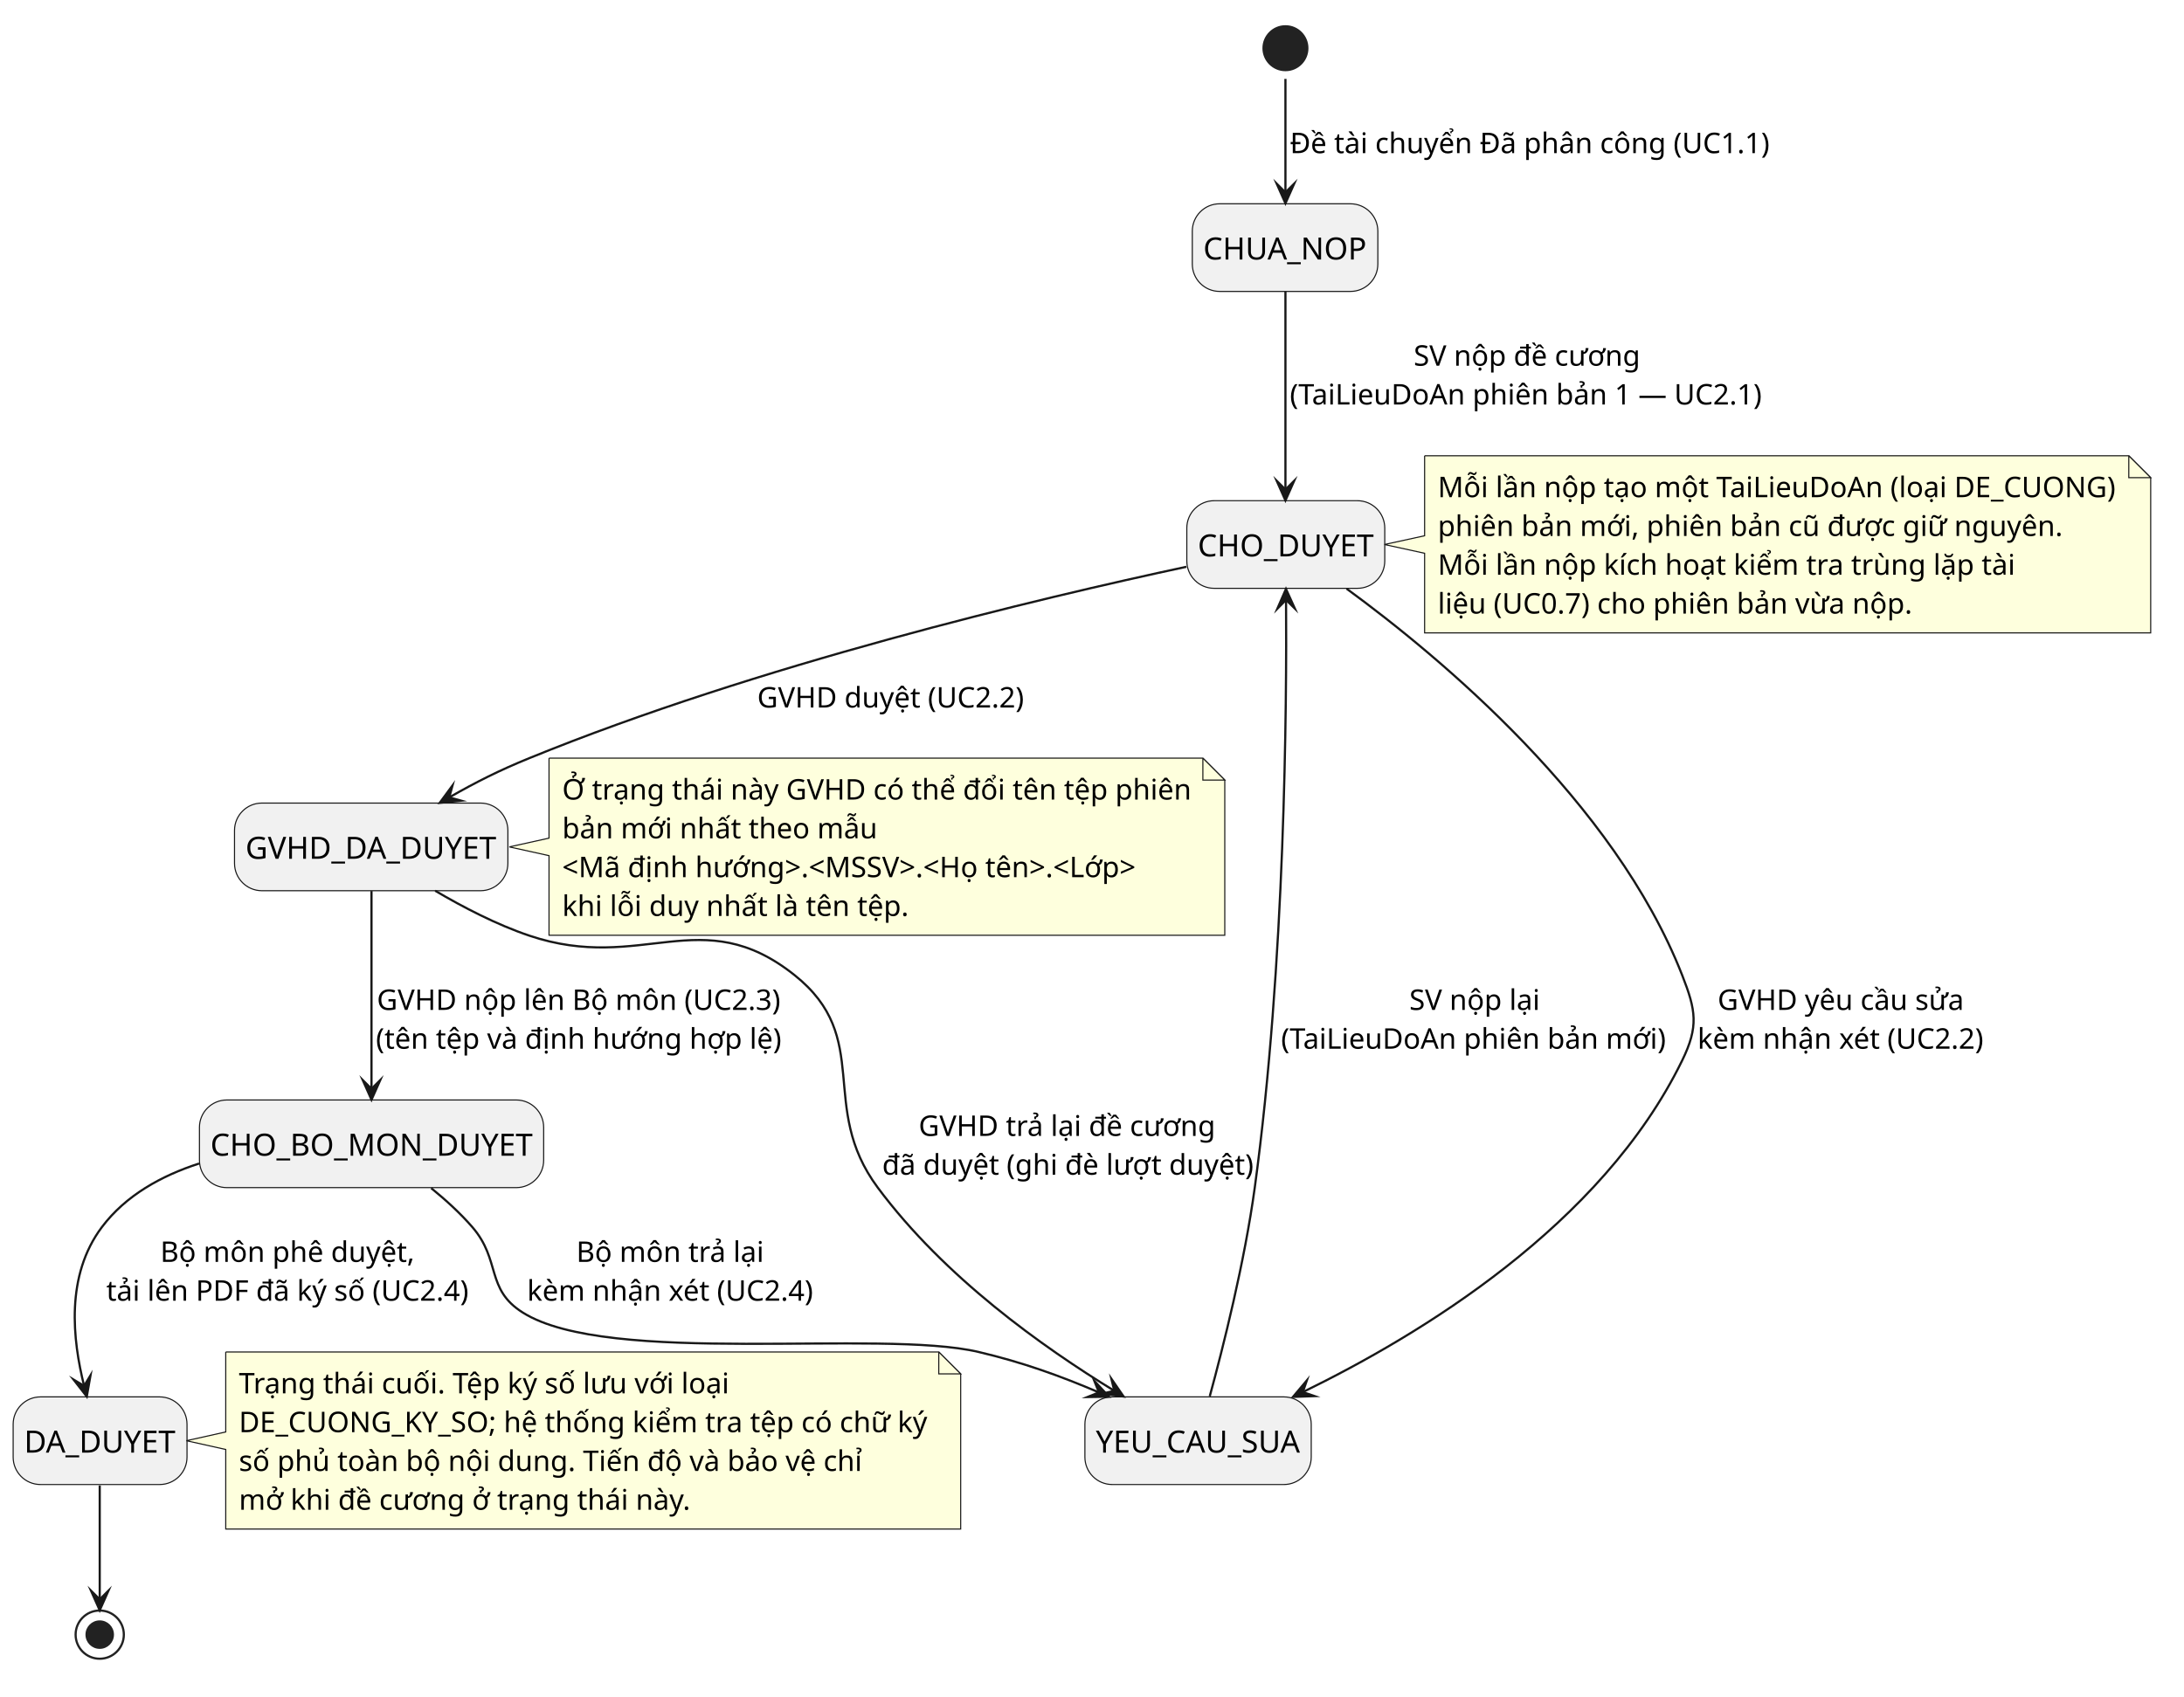
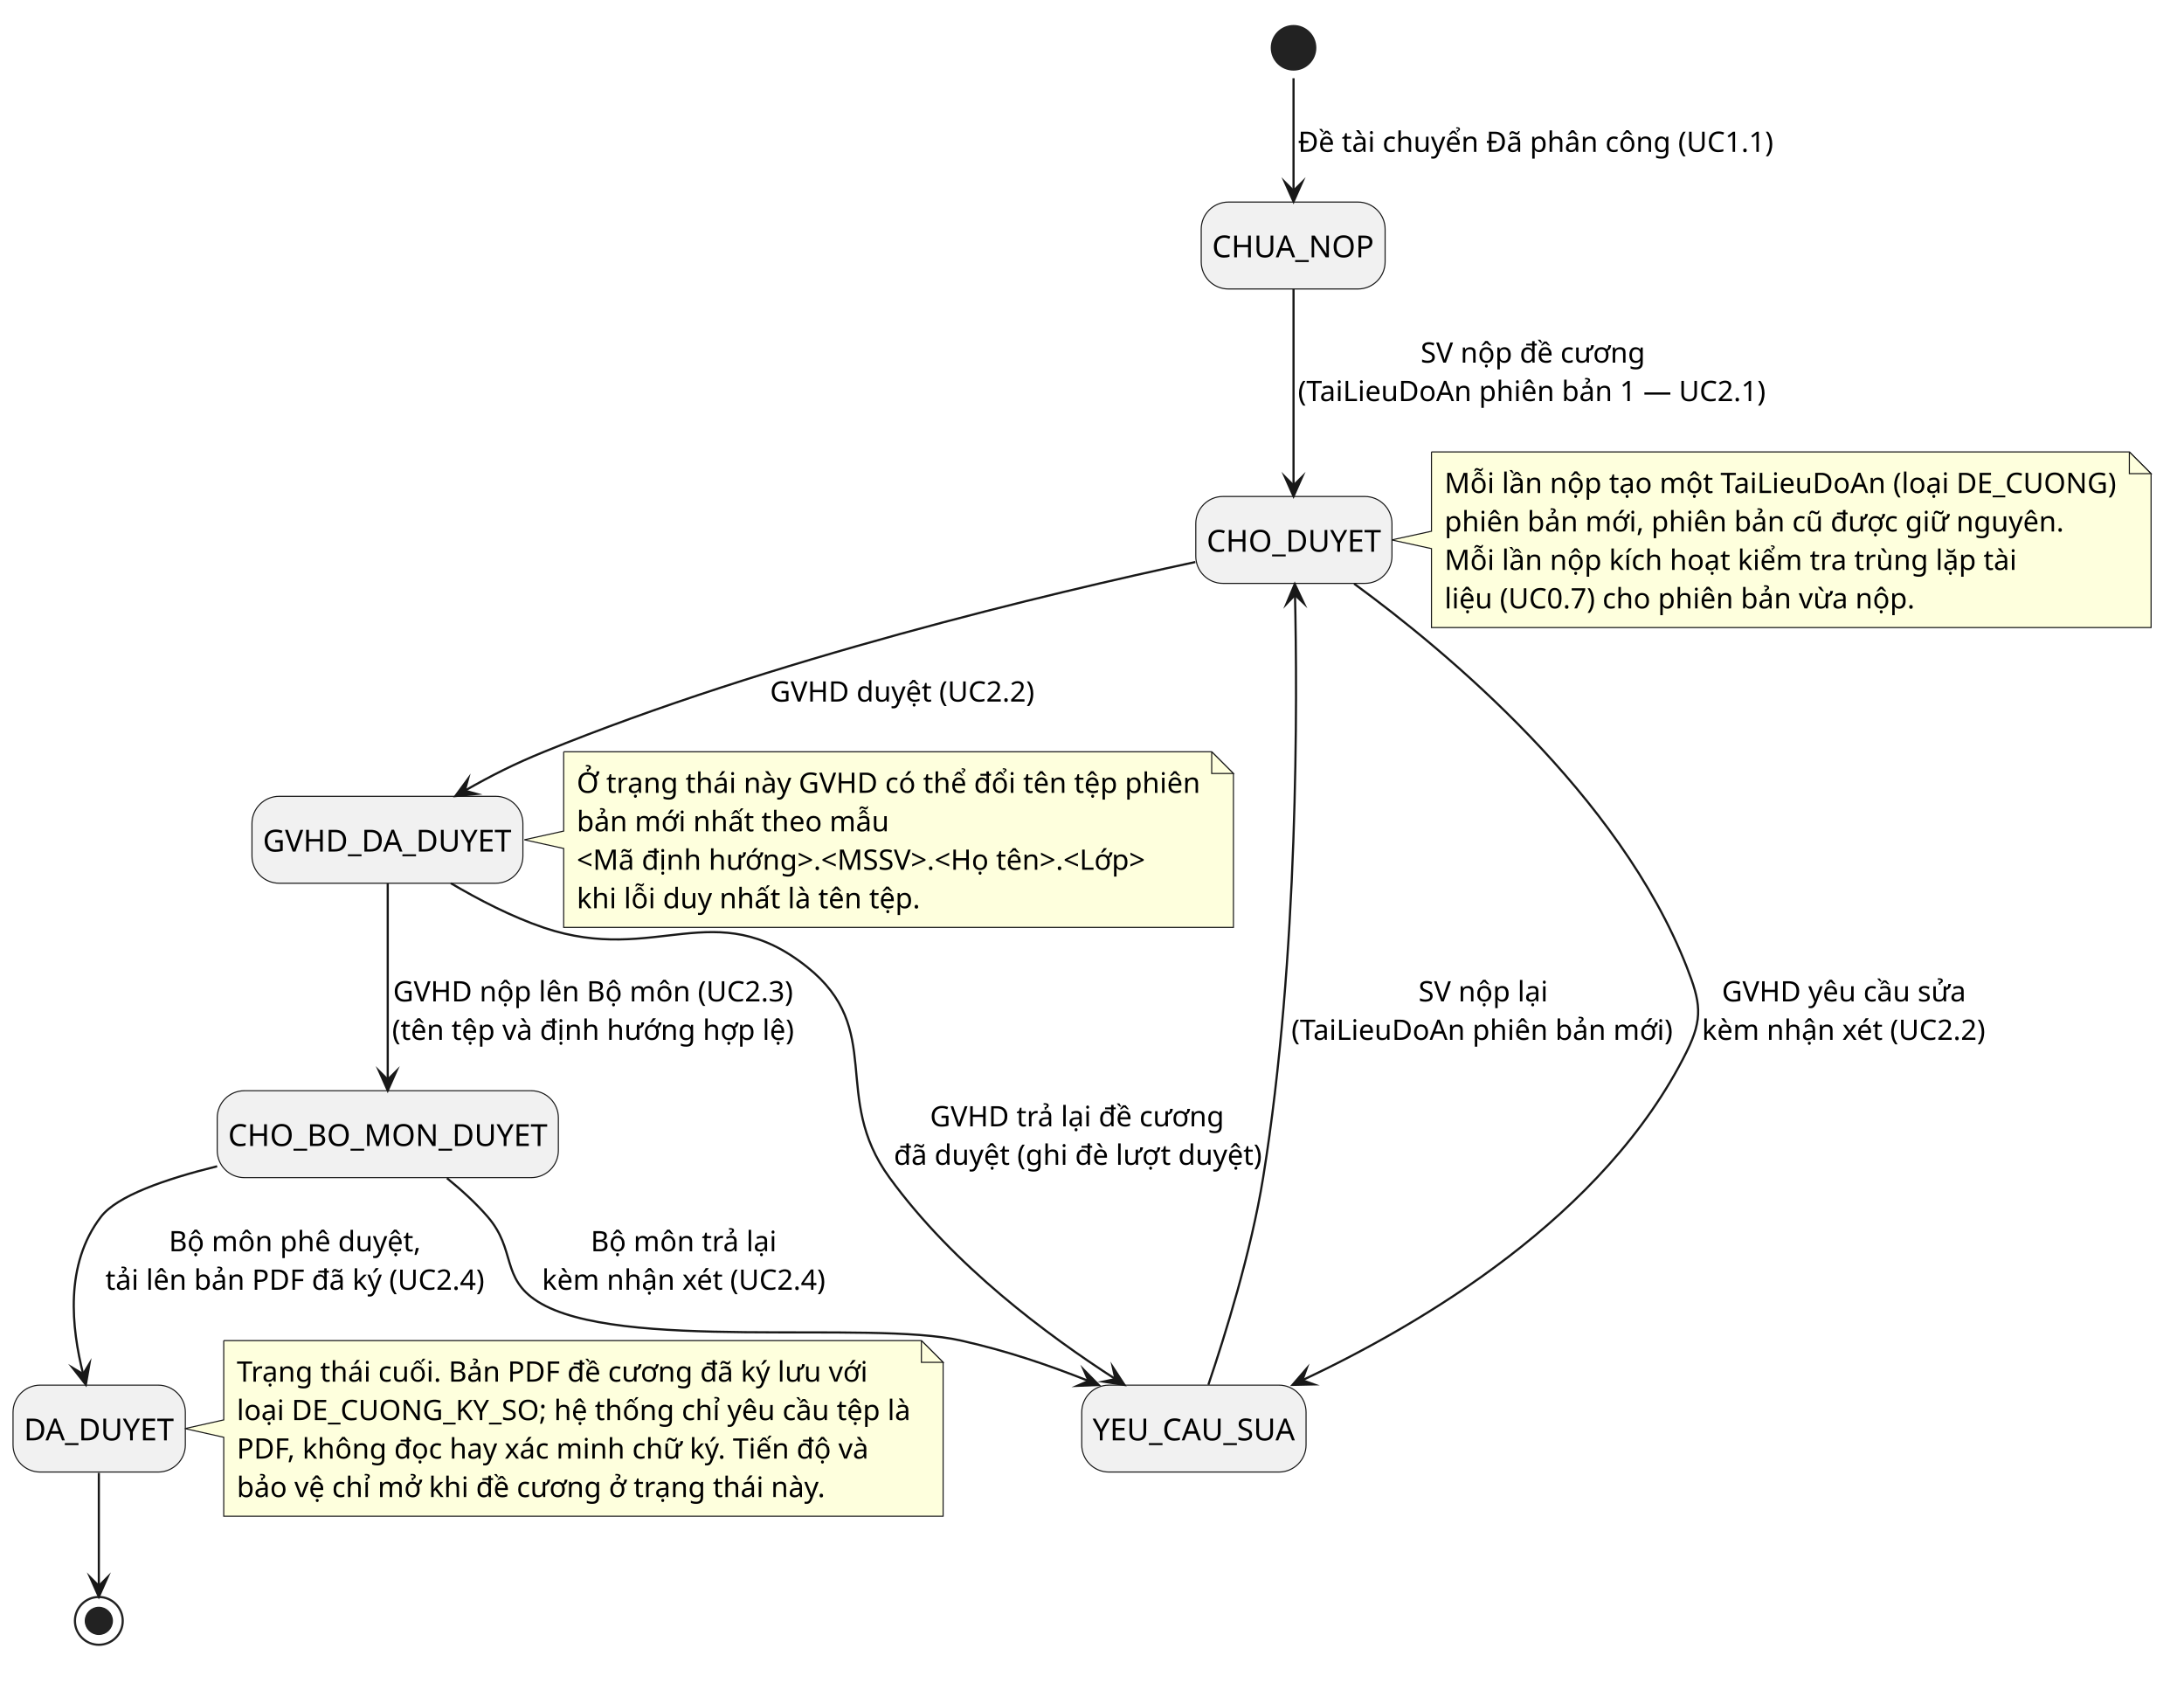
- <svg xmlns="http://www.w3.org/2000/svg" version="1.1" data-diagram-type="STATE" style="width:1557px;height:1210px;background:#FFFFFF;" width="1557.813px" height="1210.938px" viewBox="0 0 1557 1210" zoomAndPan="magnify" preserveAspectRatio="none" contentStyleType="text/css">
+ <svg xmlns="http://www.w3.org/2000/svg" version="1.1" data-diagram-type="STATE" style="width:1571px;height:1210px;background:#FFFFFF;" width="1571.875px" height="1210.938px" viewBox="0 0 1571 1210" zoomAndPan="magnify" preserveAspectRatio="none" contentStyleType="text/css">
  <defs />
  <g font-family="sans-serif" lengthAdjust="spacing">
    <g class="start_entity" data-qualified-name=".start." id="ent0001" data-source-line="3">
-       <ellipse cx="916.406" cy="34.375" rx="15.625" ry="15.625" fill="#222" style="stroke:#222;stroke-width:1.563;" />
+       <ellipse cx="930.469" cy="34.375" rx="15.625" ry="15.625" fill="#222" style="stroke:#222;stroke-width:1.563;" />
    </g>
-     <rect x="850" y="145.313" width="132.284" height="62.5" fill="#F1F1F1" style="stroke:#181818;stroke-width:0.781;" rx="19.531" ry="19.531" />
-     <text x="857.813" y="185.05" fill="#000" font-size="21.875" textLength="116.659" font-family="'Noto Sans'">CHUA_NOP</text>
-     <rect x="846.094" y="357.031" width="141.121" height="62.5" fill="#F1F1F1" style="stroke:#181818;stroke-width:0.781;" rx="19.531" ry="19.531" />
-     <text x="853.906" y="396.769" fill="#000" font-size="21.875" textLength="125.496" font-family="'Noto Sans'">CHO_DUYET</text>
-     <rect x="167.188" y="572.656" width="194.89" height="62.5" fill="#F1F1F1" style="stroke:#181818;stroke-width:0.781;" rx="19.531" ry="19.531" />
-     <text x="175" y="612.394" fill="#000" font-size="21.875" textLength="179.265" font-family="'Noto Sans'">GVHD_DA_DUYET</text>
-     <rect x="773.438" y="996.094" width="161.356" height="62.5" fill="#F1F1F1" style="stroke:#181818;stroke-width:0.781;" rx="19.531" ry="19.531" />
-     <text x="781.25" y="1035.831" fill="#000" font-size="21.875" textLength="145.731" font-family="'Noto Sans'">YEU_CAU_SUA</text>
-     <rect x="142.188" y="784.375" width="245.399" height="62.5" fill="#F1F1F1" style="stroke:#181818;stroke-width:0.781;" rx="19.531" ry="19.531" />
-     <text x="150" y="824.112" fill="#000" font-size="21.875" textLength="229.774" font-family="'Noto Sans'">CHO_BO_MON_DUYET</text>
+     <rect x="864.063" y="145.313" width="132.284" height="62.5" fill="#F1F1F1" style="stroke:#181818;stroke-width:0.781;" rx="19.531" ry="19.531" />
+     <text x="871.875" y="185.05" fill="#000" font-size="21.875" textLength="116.659" font-family="'Noto Sans'">CHUA_NOP</text>
+     <rect x="860.156" y="357.031" width="141.121" height="62.5" fill="#F1F1F1" style="stroke:#181818;stroke-width:0.781;" rx="19.531" ry="19.531" />
+     <text x="867.969" y="396.769" fill="#000" font-size="21.875" textLength="125.496" font-family="'Noto Sans'">CHO_DUYET</text>
+     <rect x="181.25" y="572.656" width="194.89" height="62.5" fill="#F1F1F1" style="stroke:#181818;stroke-width:0.781;" rx="19.531" ry="19.531" />
+     <text x="189.063" y="612.394" fill="#000" font-size="21.875" textLength="179.265" font-family="'Noto Sans'">GVHD_DA_DUYET</text>
+     <rect x="778.125" y="996.094" width="161.356" height="62.5" fill="#F1F1F1" style="stroke:#181818;stroke-width:0.781;" rx="19.531" ry="19.531" />
+     <text x="785.938" y="1035.831" fill="#000" font-size="21.875" textLength="145.731" font-family="'Noto Sans'">YEU_CAU_SUA</text>
+     <rect x="156.25" y="784.375" width="245.399" height="62.5" fill="#F1F1F1" style="stroke:#181818;stroke-width:0.781;" rx="19.531" ry="19.531" />
+     <text x="164.063" y="824.112" fill="#000" font-size="21.875" textLength="229.774" font-family="'Noto Sans'">CHO_BO_MON_DUYET</text>
    <rect x="9.375" y="996.094" width="123.95" height="62.5" fill="#F1F1F1" style="stroke:#181818;stroke-width:0.781;" rx="19.531" ry="19.531" />
    <text x="17.188" y="1035.831" fill="#000" font-size="21.875" textLength="108.325" font-family="'Noto Sans'">DA_DUYET</text>
    <g class="end_entity" data-qualified-name=".end." id="ent0017" data-source-line="18">
      <ellipse cx="71.094" cy="1165.625" rx="17.188" ry="17.188" fill="none" style="stroke:#222;stroke-width:1.563;" />
      <ellipse cx="71.094" cy="1165.625" rx="9.375" ry="9.375" fill="#222" style="stroke:#222;stroke-width:1.563;" />
    </g>
    <g class="entity" data-qualified-name="GMN19" id="ent0020" data-source-line="21">
-       <path d="M1015.625,325 L1015.625,382.031 L986.99,388.281 L1015.625,394.531 L1015.625,451.288 A0,0 0 0 0 1015.625,451.288 L1533.257,451.288 A0,0 0 0 0 1533.257,451.288 L1533.257,340.625 L1517.632,325 L1015.625,325 A0,0 0 0 0 1015.625,325" style="stroke:#181818;stroke-width:0.781;" fill="#FEFFDD" />
-       <path d="M1517.632,325 L1517.632,340.625 L1533.257,340.625 L1517.632,325" style="stroke:#181818;stroke-width:0.781;" fill="#FEFFDD" />
-       <text x="1025" y="354.527" fill="#000" font-size="20.313" textLength="484.819" font-family="'Noto Sans'">Mỗi lần nộp tạo một TaiLieuDoAn (loại DE_CUONG)</text>
-       <text x="1025" y="382.192" fill="#000" font-size="20.313" textLength="445.535" font-family="'Noto Sans'">phiên bản mới, phiên bản cũ được giữ nguyên.</text>
-       <text x="1025" y="409.858" fill="#000" font-size="20.313" textLength="412.039" font-family="'Noto Sans'">Mỗi lần nộp kích hoạt kiểm tra trùng lặp tài</text>
-       <text x="1025" y="437.524" fill="#000" font-size="20.313" textLength="338.244" font-family="'Noto Sans'">liệu (UC0.7) cho phiên bản vừa nộp.</text>
+       <path d="M1029.688,325 L1029.688,382.031 L1001.053,388.281 L1029.688,394.531 L1029.688,451.288 A0,0 0 0 0 1029.688,451.288 L1547.319,451.288 A0,0 0 0 0 1547.319,451.288 L1547.319,340.625 L1531.694,325 L1029.688,325 A0,0 0 0 0 1029.688,325" style="stroke:#181818;stroke-width:0.781;" fill="#FEFFDD" />
+       <path d="M1531.694,325 L1531.694,340.625 L1547.319,340.625 L1531.694,325" style="stroke:#181818;stroke-width:0.781;" fill="#FEFFDD" />
+       <text x="1039.063" y="354.527" fill="#000" font-size="20.313" textLength="484.819" font-family="'Noto Sans'">Mỗi lần nộp tạo một TaiLieuDoAn (loại DE_CUONG)</text>
+       <text x="1039.063" y="382.192" fill="#000" font-size="20.313" textLength="445.535" font-family="'Noto Sans'">phiên bản mới, phiên bản cũ được giữ nguyên.</text>
+       <text x="1039.063" y="409.858" fill="#000" font-size="20.313" textLength="412.039" font-family="'Noto Sans'">Mỗi lần nộp kích hoạt kiểm tra trùng lặp tài</text>
+       <text x="1039.063" y="437.524" fill="#000" font-size="20.313" textLength="338.244" font-family="'Noto Sans'">liệu (UC0.7) cho phiên bản vừa nộp.</text>
    </g>
    <g class="entity" data-qualified-name="GMN22" id="ent0023" data-source-line="28">
-       <path d="M391.406,540.625 L391.406,597.656 L363.095,603.906 L391.406,610.156 L391.406,666.913 A0,0 0 0 0 391.406,666.913 L873.166,666.913 A0,0 0 0 0 873.166,666.913 L873.166,556.25 L857.541,540.625 L391.406,540.625 A0,0 0 0 0 391.406,540.625" style="stroke:#181818;stroke-width:0.781;" fill="#FEFFDD" />
-       <path d="M857.541,540.625 L857.541,556.25 L873.166,556.25 L857.541,540.625" style="stroke:#181818;stroke-width:0.781;" fill="#FEFFDD" />
-       <text x="400.781" y="570.152" fill="#000" font-size="20.313" textLength="448.947" font-family="'Noto Sans'">Ở trạng thái này GVHD có thể đổi tên tệp phiên</text>
-       <text x="400.781" y="597.817" fill="#000" font-size="20.313" textLength="224.717" font-family="'Noto Sans'">bản mới nhất theo mẫu</text>
-       <text x="400.781" y="625.483" fill="#000" font-size="20.313" textLength="408.871" font-family="'Noto Sans'">&lt;Mã định hướng&gt;.&lt;MSSV&gt;.&lt;Họ tên&gt;.&lt;Lớp&gt;</text>
-       <text x="400.781" y="653.149" fill="#000" font-size="20.313" textLength="247.041" font-family="'Noto Sans'">khi lỗi duy nhất là tên tệp.</text>
+       <path d="M405.469,540.625 L405.469,597.656 L377.158,603.906 L405.469,610.156 L405.469,666.913 A0,0 0 0 0 405.469,666.913 L887.229,666.913 A0,0 0 0 0 887.229,666.913 L887.229,556.25 L871.604,540.625 L405.469,540.625 A0,0 0 0 0 405.469,540.625" style="stroke:#181818;stroke-width:0.781;" fill="#FEFFDD" />
+       <path d="M871.604,540.625 L871.604,556.25 L887.229,556.25 L871.604,540.625" style="stroke:#181818;stroke-width:0.781;" fill="#FEFFDD" />
+       <text x="414.844" y="570.152" fill="#000" font-size="20.313" textLength="448.947" font-family="'Noto Sans'">Ở trạng thái này GVHD có thể đổi tên tệp phiên</text>
+       <text x="414.844" y="597.817" fill="#000" font-size="20.313" textLength="224.717" font-family="'Noto Sans'">bản mới nhất theo mẫu</text>
+       <text x="414.844" y="625.483" fill="#000" font-size="20.313" textLength="408.871" font-family="'Noto Sans'">&lt;Mã định hướng&gt;.&lt;MSSV&gt;.&lt;Họ tên&gt;.&lt;Lớp&gt;</text>
+       <text x="414.844" y="653.149" fill="#000" font-size="20.313" textLength="247.041" font-family="'Noto Sans'">khi lỗi duy nhất là tên tệp.</text>
    </g>
    <g class="entity" data-qualified-name="GMN25" id="ent0026" data-source-line="35">
-       <path d="M160.938,964.063 L160.938,1021.094 L132.892,1027.344 L160.938,1033.594 L160.938,1090.35 A0,0 0 0 0 160.938,1090.35 L684.886,1090.35 A0,0 0 0 0 684.886,1090.35 L684.886,979.688 L669.261,964.063 L160.938,964.063 A0,0 0 0 0 160.938,964.063" style="stroke:#181818;stroke-width:0.781;" fill="#FEFFDD" />
-       <path d="M669.261,964.063 L669.261,979.688 L684.886,979.688 L669.261,964.063" style="stroke:#181818;stroke-width:0.781;" fill="#FEFFDD" />
-       <text x="170.313" y="993.589" fill="#000" font-size="20.313" textLength="352.361" font-family="'Noto Sans'">Trạng thái cuối. Tệp ký số lưu với loại</text>
-       <text x="170.313" y="1021.255" fill="#000" font-size="20.313" textLength="491.136" font-family="'Noto Sans'">DE_CUONG_KY_SO; hệ thống kiểm tra tệp có chữ ký</text>
-       <text x="170.313" y="1048.92" fill="#000" font-size="20.313" textLength="444.255" font-family="'Noto Sans'">số phủ toàn bộ nội dung. Tiến độ và bảo vệ chỉ</text>
-       <text x="170.313" y="1076.586" fill="#000" font-size="20.313" textLength="323.05" font-family="'Noto Sans'">mở khi đề cương ở trạng thái này.</text>
+       <path d="M160.938,964.063 L160.938,1021.094 L133.023,1027.344 L160.938,1033.594 L160.938,1090.35 A0,0 0 0 0 160.938,1090.35 L678.407,1090.35 A0,0 0 0 0 678.407,1090.35 L678.407,979.688 L662.782,964.063 L160.938,964.063 A0,0 0 0 0 160.938,964.063" style="stroke:#181818;stroke-width:0.781;" fill="#FEFFDD" />
+       <path d="M662.782,964.063 L662.782,979.688 L678.407,979.688 L662.782,964.063" style="stroke:#181818;stroke-width:0.781;" fill="#FEFFDD" />
+       <text x="170.313" y="993.589" fill="#000" font-size="20.313" textLength="455.224" font-family="'Noto Sans'">Trạng thái cuối. Bản PDF đề cương đã ký lưu với</text>
+       <text x="170.313" y="1021.255" fill="#000" font-size="20.313" textLength="484.657" font-family="'Noto Sans'">loại DE_CUONG_KY_SO; hệ thống chỉ yêu cầu tệp là</text>
+       <text x="170.313" y="1048.92" fill="#000" font-size="20.313" textLength="456.483" font-family="'Noto Sans'">PDF, không đọc hay xác minh chữ ký. Tiến độ và</text>
+       <text x="170.313" y="1076.586" fill="#000" font-size="20.313" textLength="424.39" font-family="'Noto Sans'">bảo vệ chỉ mở khi đề cương ở trạng thái này.</text>
    </g>
    <g class="link" data-entity-1="ent0001" data-entity-2="ent0002" id="lnk3" data-link-type="dependency">
-       <polygon points="916.406,145.01,922.656,130.948,916.406,137.198,910.156,130.948,916.406,145.01" fill="#181818" style="stroke:#181818;stroke-width:1.563;stroke-linejoin:miter;stroke-miterlimit:10;" />
-       <path d="M916.406,56.279 C916.406,78.569 916.406,109.966 916.406,137.198" style="stroke:#181818;stroke-width:1.563;" fill="none" />
-       <text x="919.531" y="109.214" fill="#000" font-size="20.313" textLength="342.022" font-family="'Noto Sans'">Đề tài chuyển Đã phân công (UC1.1)</text>
+       <polygon points="930.469,145.01,936.719,130.948,930.469,137.198,924.219,130.948,930.469,145.01" fill="#181818" style="stroke:#181818;stroke-width:1.563;stroke-linejoin:miter;stroke-miterlimit:10;" />
+       <path d="M930.469,56.279 C930.469,78.569 930.469,109.966 930.469,137.198" style="stroke:#181818;stroke-width:1.563;" fill="none" />
+       <text x="933.594" y="109.214" fill="#000" font-size="20.313" textLength="342.022" font-family="'Noto Sans'">Đề tài chuyển Đã phân công (UC1.1)</text>
    </g>
    <g class="link" data-entity-1="ent0002" data-entity-2="ent0004" id="lnk5" data-link-type="dependency">
-       <polygon points="916.406,356.888,922.656,342.825,916.406,349.075,910.156,342.825,916.406,356.888" fill="#181818" style="stroke:#181818;stroke-width:1.563;stroke-linejoin:miter;stroke-miterlimit:10;" />
-       <path d="M916.406,208.011 C916.406,247.665 916.406,309.45 916.406,349.075" style="stroke:#181818;stroke-width:1.563;" fill="none" />
-       <text x="1007.83" y="260.777" fill="#000" font-size="20.313" textLength="161.505" font-family="'Noto Sans'">SV nộp đề cương</text>
-       <text x="919.531" y="288.442" fill="#000" font-size="20.313" textLength="338.102" font-family="'Noto Sans'">(TaiLieuDoAn phiên bản 1 — UC2.1)</text>
+       <polygon points="930.469,356.888,936.719,342.825,930.469,349.075,924.219,342.825,930.469,356.888" fill="#181818" style="stroke:#181818;stroke-width:1.563;stroke-linejoin:miter;stroke-miterlimit:10;" />
+       <path d="M930.469,208.011 C930.469,247.665 930.469,309.45 930.469,349.075" style="stroke:#181818;stroke-width:1.563;" fill="none" />
+       <text x="1021.892" y="260.777" fill="#000" font-size="20.313" textLength="161.505" font-family="'Noto Sans'">SV nộp đề cương</text>
+       <text x="933.594" y="288.442" fill="#000" font-size="20.313" textLength="338.102" font-family="'Noto Sans'">(TaiLieuDoAn phiên bản 1 — UC2.1)</text>
    </g>
    <g class="link" data-entity-1="ent0004" data-entity-2="ent0006" id="lnk7" data-link-type="dependency">
-       <polygon points="313.485,572.477,328.797,570.943,320.272,568.608,322.607,560.083,313.485,572.477" fill="#181818" style="stroke:#181818;stroke-width:1.563;stroke-linejoin:miter;stroke-miterlimit:10;" />
-       <path d="M845.782,404.167 C741.133,426.593 539.763,474.382 377.344,540.625 C355.685,549.459 339.654,557.56 320.272,568.608" style="stroke:#181818;stroke-width:1.563;" fill="none" />
-       <text x="539.844" y="504.527" fill="#000" font-size="20.313" textLength="190.166" font-family="'Noto Sans'">GVHD duyệt (UC2.2)</text>
+       <polygon points="327.548,572.477,342.86,570.943,334.335,568.608,336.67,560.083,327.548,572.477" fill="#181818" style="stroke:#181818;stroke-width:1.563;stroke-linejoin:miter;stroke-miterlimit:10;" />
+       <path d="M859.845,404.167 C755.195,426.593 553.826,474.382 391.406,540.625 C369.747,549.459 353.717,557.56 334.335,568.608" style="stroke:#181818;stroke-width:1.563;" fill="none" />
+       <text x="553.906" y="504.527" fill="#000" font-size="20.313" textLength="190.166" font-family="'Noto Sans'">GVHD duyệt (UC2.2)</text>
    </g>
    <g class="link" data-entity-1="ent0004" data-entity-2="ent0008" id="lnk9" data-link-type="dependency">
-       <polygon points="921.789,996.091,937.168,995.541,928.81,992.665,931.687,984.307,921.789,996.091" fill="#181818" style="stroke:#181818;stroke-width:1.563;stroke-linejoin:miter;stroke-miterlimit:10;" />
-       <path d="M959.965,419.756 C1026.506,468.425 1150.835,571.835 1199.219,695.313 C1209.1,720.529 1211.097,731.91 1199.219,756.25 C1141.683,874.147 1011.92,952.112 928.81,992.665" style="stroke:#181818;stroke-width:1.563;" fill="none" />
-       <text x="1224.507" y="720.152" fill="#000" font-size="20.313" textLength="175.581" font-family="'Noto Sans'">GVHD yêu cầu sửa</text>
-       <text x="1210.156" y="747.817" fill="#000" font-size="20.313" textLength="204.283" font-family="'Noto Sans'">kèm nhận xét (UC2.2)</text>
+       <polygon points="929.748,995.907,945.134,995.568,936.816,992.578,939.806,984.26,929.748,995.907" fill="#181818" style="stroke:#181818;stroke-width:1.563;stroke-linejoin:miter;stroke-miterlimit:10;" />
+       <path d="M974.028,419.756 C1040.568,468.425 1164.898,571.835 1213.281,695.313 C1223.162,720.529 1225.317,731.988 1213.281,756.25 C1154.339,875.072 1022.255,952.326 936.816,992.578" style="stroke:#181818;stroke-width:1.563;" fill="none" />
+       <text x="1238.57" y="720.152" fill="#000" font-size="20.313" textLength="175.581" font-family="'Noto Sans'">GVHD yêu cầu sửa</text>
+       <text x="1224.219" y="747.817" fill="#000" font-size="20.313" textLength="204.283" font-family="'Noto Sans'">kèm nhận xét (UC2.2)</text>
    </g>
    <g class="link" data-entity-1="ent0006" data-entity-2="ent0008" id="lnk10" data-link-type="dependency">
-       <polygon points="801.043,995.846,792.319,983.169,794.382,991.763,785.787,993.826,801.043,995.846" fill="#181818" style="stroke:#181818;stroke-width:1.563;stroke-linejoin:miter;stroke-miterlimit:10;" />
-       <path d="M310.219,635.166 C330.082,646.874 354.119,659.369 377.344,667.188 C457.856,694.292 499.953,642.389 566.406,695.313 C622.998,740.383 582.603,788.828 625.781,846.875 C673.545,911.086 743.317,960.467 794.382,991.763" style="stroke:#181818;stroke-width:1.563;" fill="none" />
-       <text x="654.906" y="809.995" fill="#000" font-size="20.313" textLength="211.961" font-family="'Noto Sans'">GVHD trả lại đề cương</text>
-       <text x="628.906" y="837.661" fill="#000" font-size="20.313" textLength="263.961" font-family="'Noto Sans'">đã duyệt (ghi đè lượt duyệt)</text>
+       <polygon points="808.872,995.946,800.448,983.068,802.309,991.709,793.668,993.569,808.872,995.946" fill="#181818" style="stroke:#181818;stroke-width:1.563;stroke-linejoin:miter;stroke-miterlimit:10;" />
+       <path d="M324.282,635.166 C344.145,646.874 368.182,659.369 391.406,667.188 C471.919,694.292 514.016,642.389 580.469,695.313 C637.06,740.383 597.262,788.389 639.844,846.875 C686.047,910.335 753.382,960.118 802.309,991.709" style="stroke:#181818;stroke-width:1.563;" fill="none" />
+       <text x="668.969" y="809.995" fill="#000" font-size="20.313" textLength="211.961" font-family="'Noto Sans'">GVHD trả lại đề cương</text>
+       <text x="642.969" y="837.661" fill="#000" font-size="20.313" textLength="263.961" font-family="'Noto Sans'">đã duyệt (ghi đè lượt duyệt)</text>
    </g>
    <g class="link" data-entity-1="ent0006" data-entity-2="ent0011" id="lnk12" data-link-type="dependency">
-       <polygon points="264.844,784.232,271.094,770.169,264.844,776.419,258.594,770.169,264.844,784.232" fill="#181818" style="stroke:#181818;stroke-width:1.563;stroke-linejoin:miter;stroke-miterlimit:10;" />
-       <path d="M264.844,635.355 C264.844,675.009 264.844,736.793 264.844,776.419" style="stroke:#181818;stroke-width:1.563;" fill="none" />
-       <text x="268.68" y="720.152" fill="#000" font-size="20.313" textLength="287.727" font-family="'Noto Sans'">GVHD nộp lên Bộ môn (UC2.3)</text>
-       <text x="267.969" y="747.817" fill="#000" font-size="20.313" textLength="289.149" font-family="'Noto Sans'">(tên tệp và định hướng hợp lệ)</text>
+       <polygon points="278.906,784.232,285.156,770.169,278.906,776.419,272.656,770.169,278.906,784.232" fill="#181818" style="stroke:#181818;stroke-width:1.563;stroke-linejoin:miter;stroke-miterlimit:10;" />
+       <path d="M278.906,635.355 C278.906,675.009 278.906,736.793 278.906,776.419" style="stroke:#181818;stroke-width:1.563;" fill="none" />
+       <text x="282.742" y="720.152" fill="#000" font-size="20.313" textLength="287.727" font-family="'Noto Sans'">GVHD nộp lên Bộ môn (UC2.3)</text>
+       <text x="282.031" y="747.817" fill="#000" font-size="20.313" textLength="289.149" font-family="'Noto Sans'">(tên tệp và định hướng hợp lệ)</text>
    </g>
    <g class="link" data-entity-1="ent0011" data-entity-2="ent0013" id="lnk14" data-link-type="dependency">
-       <polygon points="61.857,995.858,64.528,980.703,59.971,988.276,52.398,983.719,61.857,995.858" fill="#181818" style="stroke:#181818;stroke-width:1.563;stroke-linejoin:miter;stroke-miterlimit:10;" />
-       <path d="M141.972,829.67 C115.078,838.366 89.612,852.438 72.656,875 C46.548,909.74 51.757,955.244 59.971,988.276" style="stroke:#181818;stroke-width:1.563;" fill="none" />
-       <text x="114.263" y="899.839" fill="#000" font-size="20.313" textLength="181.31" font-family="'Noto Sans'">Bộ môn phê duyệt,</text>
-       <text x="75.781" y="927.505" fill="#000" font-size="20.313" textLength="258.274" font-family="'Noto Sans'">tải lên PDF đã ký số (UC2.4)</text>
+       <polygon points="61.735,995.766,64.369,980.604,59.831,988.189,52.246,983.651,61.735,995.766" fill="#181818" style="stroke:#181818;stroke-width:1.563;stroke-linejoin:miter;stroke-miterlimit:10;" />
+       <path d="M156.2,838.712 C118.594,847.952 84.08,860.095 72.656,875 C46.221,909.491 51.508,955.074 59.831,988.189" style="stroke:#181818;stroke-width:1.563;" fill="none" />
+       <text x="121.474" y="899.839" fill="#000" font-size="20.313" textLength="181.31" font-family="'Noto Sans'">Bộ môn phê duyệt,</text>
+       <text x="75.781" y="927.505" fill="#000" font-size="20.313" textLength="272.696" font-family="'Noto Sans'">tải lên bản PDF đã ký (UC2.4)</text>
    </g>
    <g class="link" data-entity-1="ent0011" data-entity-2="ent0008" id="lnk15" data-link-type="dependency">
-       <polygon points="790.638,995.952,780.147,984.693,783.45,992.892,775.251,996.195,790.638,995.952" fill="#181818" style="stroke:#181818;stroke-width:1.563;stroke-linejoin:miter;stroke-miterlimit:10;" />
-       <path d="M307.414,847.241 C317.666,855.568 328.128,865.068 336.719,875 C357.288,898.78 346.052,919.179 372.656,935.938 C433.993,974.576 627.094,947.447 697.656,964.063 C729.169,971.483 755.542,981.012 783.45,992.892" style="stroke:#181818;stroke-width:1.563;" fill="none" />
-       <text x="410.841" y="899.839" fill="#000" font-size="20.313" textLength="134.164" font-family="'Noto Sans'">Bộ môn trả lại</text>
-       <text x="375.781" y="927.505" fill="#000" font-size="20.313" textLength="204.283" font-family="'Noto Sans'">kèm nhận xét (UC2.4)</text>
+       <polygon points="790.277,995.955,779.502,984.968,783.013,993.079,774.901,996.59,790.277,995.955" fill="#181818" style="stroke:#181818;stroke-width:1.563;stroke-linejoin:miter;stroke-miterlimit:10;" />
+       <path d="M321.476,847.241 C331.729,855.568 342.191,865.068 350.781,875 C371.351,898.78 360.163,919.103 386.719,935.938 C444.148,972.344 625.091,949.035 691.406,964.063 C724.75,971.618 753.194,981.275 783.013,993.079" style="stroke:#181818;stroke-width:1.563;" fill="none" />
+       <text x="424.903" y="899.839" fill="#000" font-size="20.313" textLength="134.164" font-family="'Noto Sans'">Bộ môn trả lại</text>
+       <text x="389.844" y="927.505" fill="#000" font-size="20.313" textLength="204.283" font-family="'Noto Sans'">kèm nhận xét (UC2.4)</text>
    </g>
    <g class="link" data-entity-1="ent0008" data-entity-2="ent0004" id="lnk16" data-link-type="dependency">
-       <polygon points="916.784,419.955,910.635,434.062,916.84,427.768,923.134,433.973,916.784,419.955" fill="#181818" style="stroke:#181818;stroke-width:1.563;stroke-linejoin:miter;stroke-miterlimit:10;" />
-       <path d="M862.444,995.689 C872.064,960.374 887.3,899.893 894.531,846.875 C916.324,687.098 917.366,501.149 916.84,427.768" style="stroke:#181818;stroke-width:1.563;" fill="none" />
-       <text x="1004.718" y="720.152" fill="#000" font-size="20.313" textLength="93.113" font-family="'Noto Sans'">SV nộp lại</text>
-       <text x="913.281" y="747.817" fill="#000" font-size="20.313" textLength="275.986" font-family="'Noto Sans'">(TaiLieuDoAn phiên bản mới)</text>
+       <polygon points="931.351,420.03,925.418,434.229,931.526,427.841,937.914,433.95,931.351,420.03" fill="#181818" style="stroke:#181818;stroke-width:1.563;stroke-linejoin:miter;stroke-miterlimit:10;" />
+       <path d="M869.193,995.855 C881.12,960.696 899.952,900.362 908.594,846.875 C934.313,687.683 933.173,501.389 931.526,427.841" style="stroke:#181818;stroke-width:1.563;" fill="none" />
+       <text x="1020.343" y="720.152" fill="#000" font-size="20.313" textLength="93.113" font-family="'Noto Sans'">SV nộp lại</text>
+       <text x="928.906" y="747.817" fill="#000" font-size="20.313" textLength="275.986" font-family="'Noto Sans'">(TaiLieuDoAn phiên bản mới)</text>
    </g>
    <g class="link" data-entity-1="ent0013" data-entity-2="ent0017" id="lnk18" data-link-type="dependency">
      <polygon points="71.094,1148.301,77.344,1134.238,71.094,1140.488,64.844,1134.238,71.094,1148.301" fill="#181818" style="stroke:#181818;stroke-width:1.563;stroke-linejoin:miter;stroke-miterlimit:10;" />
      <path d="M71.094,1059.249 C71.094,1086.625 71.094,1118.118 71.094,1140.488" style="stroke:#181818;stroke-width:1.563;" fill="none" />
    </g>
  </g>
</svg>
